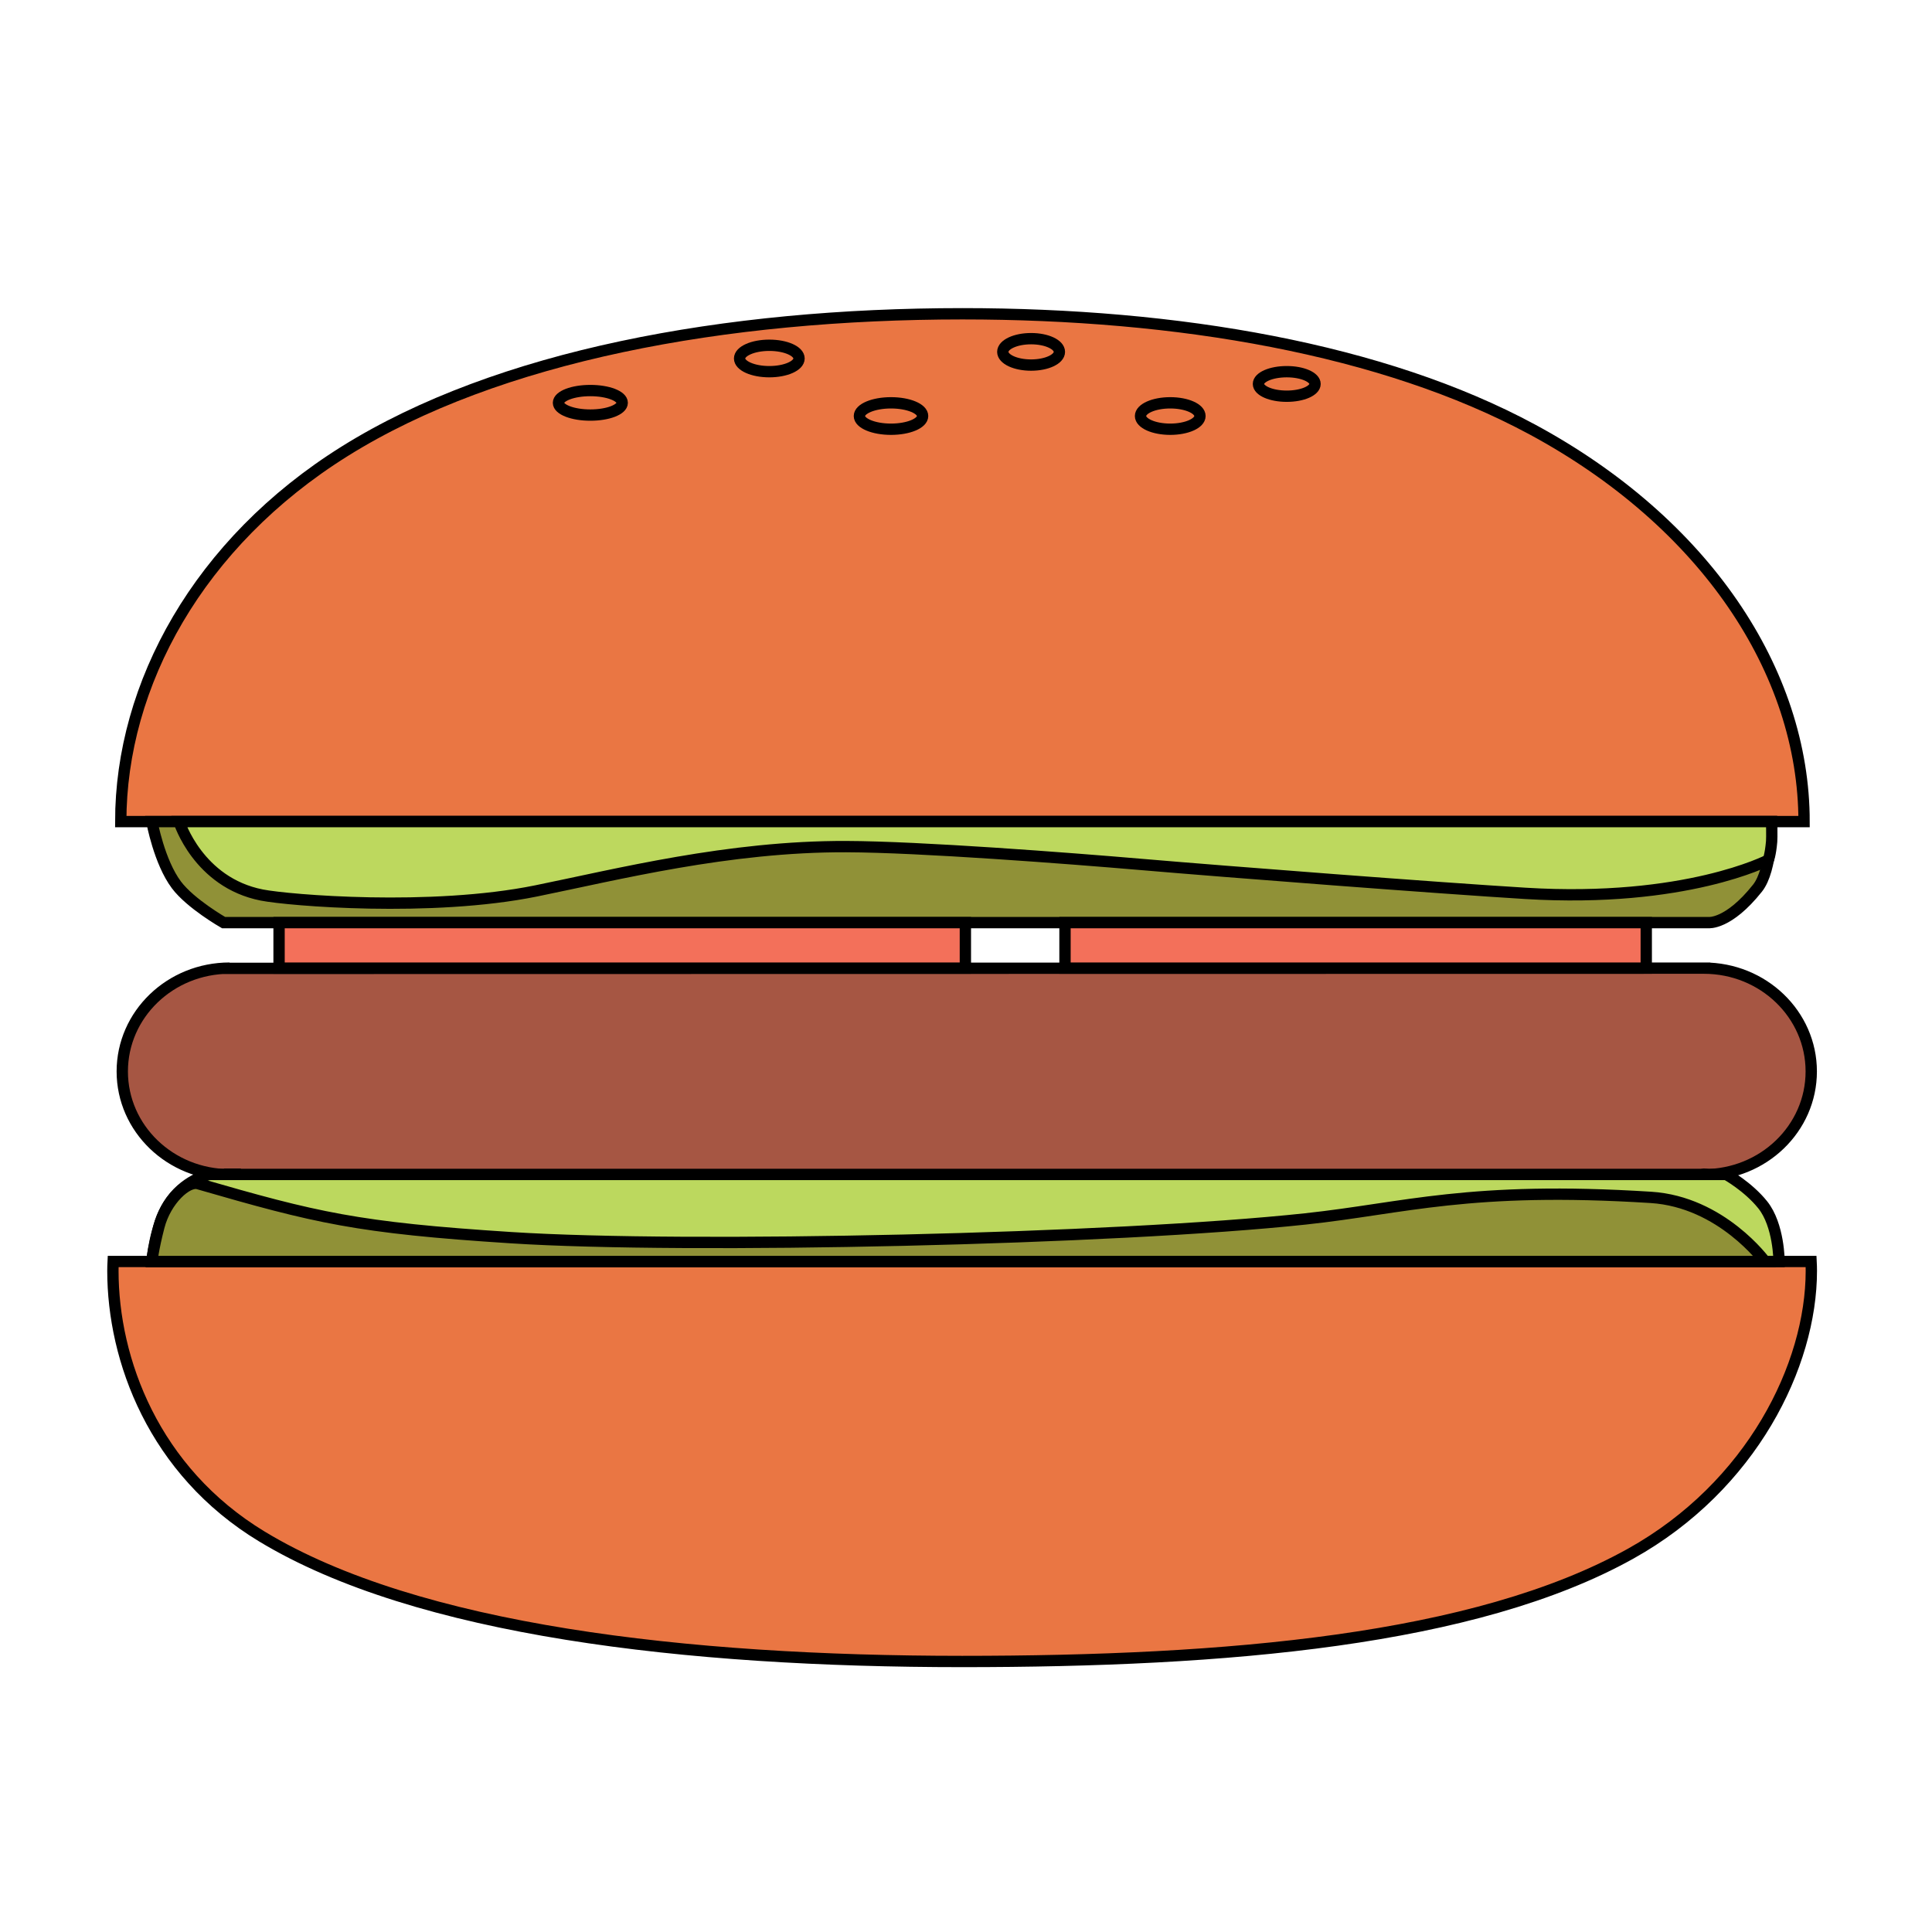
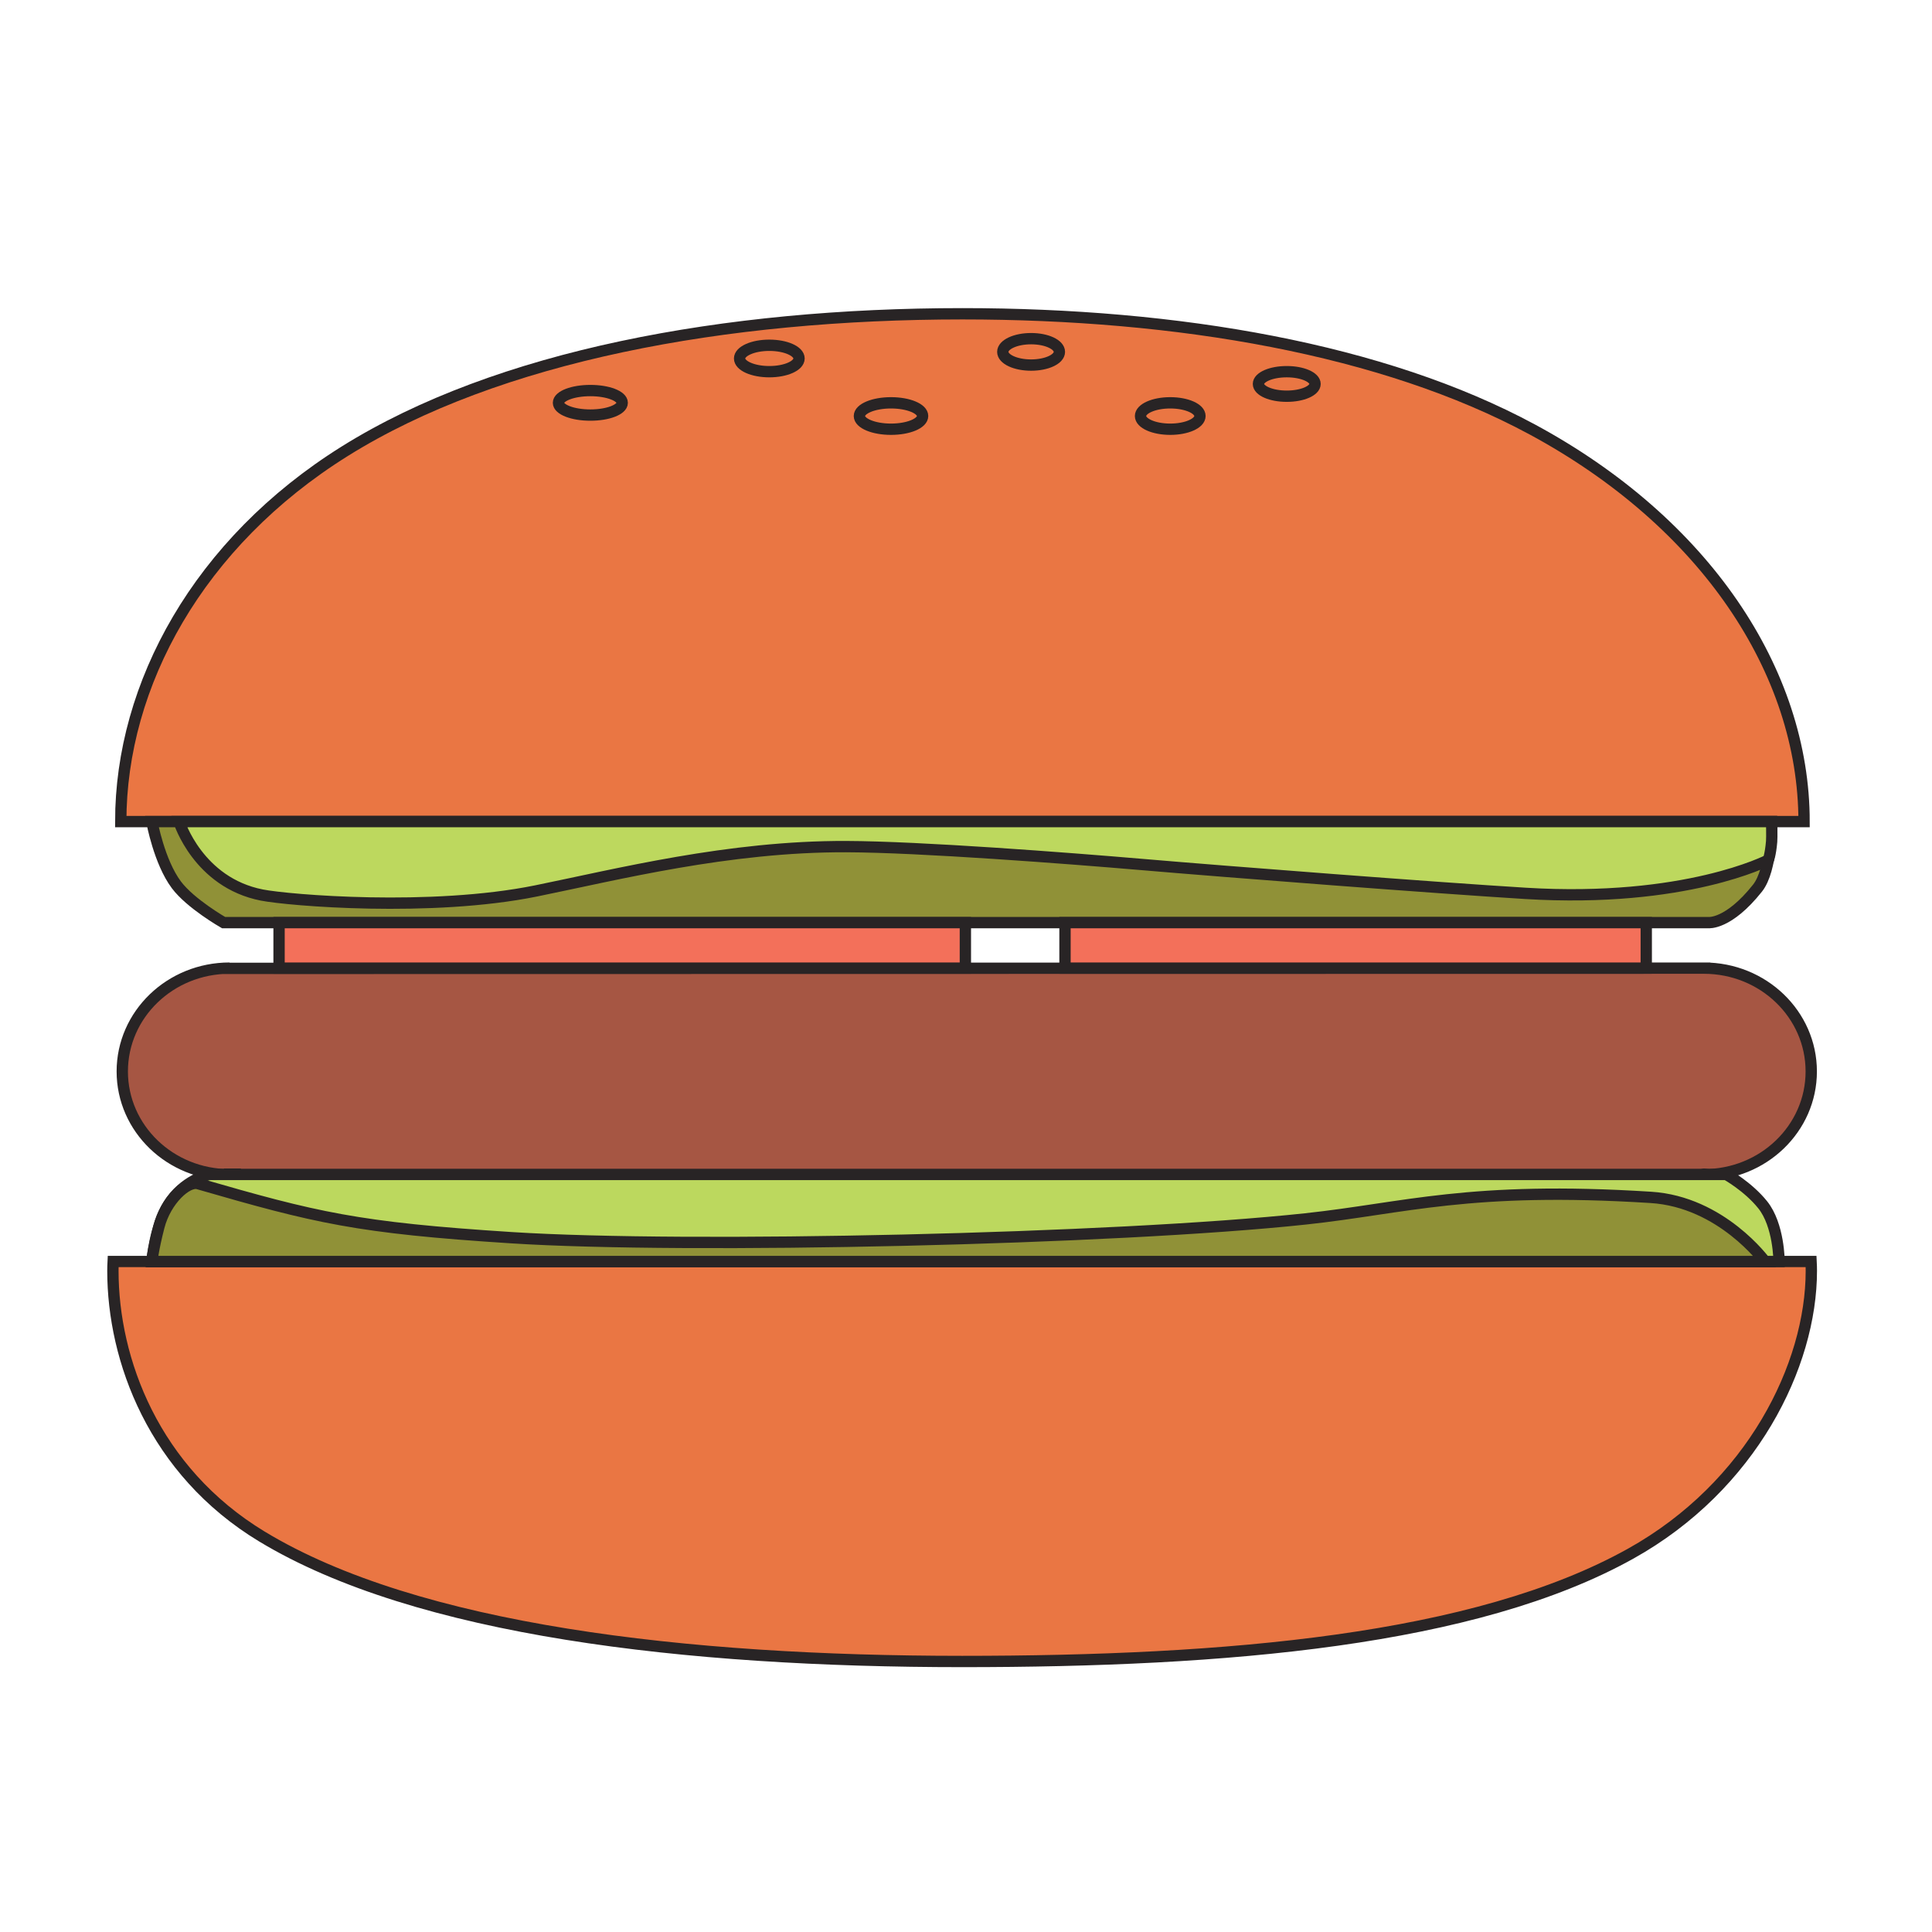
<svg xmlns="http://www.w3.org/2000/svg" width="256" height="256" viewBox="-14.21 -40.827 256 256">
-   <path fill="#EA7643" stroke="#000" stroke-width="1.5" stroke-miterlimit="10" d="M113.313.75c-31.504 0-61.569 5.548-81.851 18.222C12.093 31.076 1.79 49.885 1.79 68.039h223.048c0-19.943-13.181-39.644-36.025-51.966C169.088 5.435 141.853.75 113.313.75zM.75 127.569c0 11.756 5.384 26.507 19.74 35.197 20.551 12.44 56.198 16.563 92.786 16.563 34.958 0 67.942-2.781 88.581-14.285 16.053-8.947 23.945-24.97 23.945-37.476 0-.415-.013-.828-.034-1.241H.784c-.021.414-.034.827-.034 1.242z" />
-   <path fill="#A65643" stroke="#000" stroke-width="1.5" stroke-miterlimit="10" d="M16.21 87.456c-7.852 0-14.218 6.128-14.218 13.688s6.366 13.688 14.218 13.688c.506 0 1.005-.027 1.498-.077H16.21v.077h196.205l-.843-.077s-.506.077 0 .077c7.852 0 14.218-6.128 14.218-13.688s-6.366-13.688-14.218-13.688h.843l-197.138.032.933-.032z" />
-   <path fill="#909137" stroke="#000" stroke-width="1.5" stroke-miterlimit="10" d="M5.915 68.039H220.54s.11 6.324-1.875 8.821c-3.875 4.875-6.5 4.563-6.5 4.563H15.415s-4.375-2.5-6.25-5c-2.281-3.042-3.25-8.384-3.25-8.384z" />
-   <path fill="#BCD85E" stroke="#000" stroke-width="1.5" stroke-miterlimit="10" d="M5.915 126.328s.415-4.606 2.152-7.453c2.056-3.368 5.431-4.077 5.431-4.077H214.54s2.855 1.582 4.809 4.007c2.177 2.702 2.177 7.523 2.177 7.523H5.915z" />
-   <path fill="#BDD85E" stroke="#000" stroke-width="1.5" stroke-miterlimit="10" d="M9.517 68.039s2.523 8.076 10.973 9.732c3.598.705 22.425 2.277 36.332-.546 10.735-2.18 25.469-5.927 41.101-5.872 9.8.035 29.366 1.532 39.13 2.367 11.583.991 39.258 3.119 50.862 3.828 21.25 1.299 32.185-4.414 32.185-4.414s.285-.652.441-2.461c.051-.583-.001-2.634-.001-2.634H9.517z" />
-   <path fill="#F3705A" stroke="#000" stroke-width="1.5" stroke-miterlimit="10" d="M22.767 81.427h90.94v6.029h-90.94zM126.908 81.427h77.019v6.029h-77.019z" />
-   <path fill="#909137" stroke="#000" stroke-width="1.5" stroke-miterlimit="10" d="M12.04 116.015c15.649 4.524 21.012 5.844 41.5 7.158 23.375 1.5 80.076.213 105.249-2.489 13.138-1.41 21.668-4.368 45.746-2.852 9.38.591 15.127 8.496 15.127 8.496H5.915s.125-1.479.927-4.599c.917-3.57 3.78-6.125 5.198-5.714z" />
-   <ellipse fill="none" stroke="#000" stroke-width="1.5" stroke-miterlimit="10" cx="64.014" cy="12.548" rx="4.224" ry="1.625" />
-   <ellipse fill="none" stroke="#000" stroke-width="1.5" stroke-miterlimit="10" cx="87.728" cy="6.673" rx="3.938" ry="1.75" />
-   <ellipse fill="none" stroke="#000" stroke-width="1.5" stroke-miterlimit="10" cx="103.853" cy="14.298" rx="4.188" ry="1.75" />
-   <ellipse fill="none" stroke="#000" stroke-width="1.5" stroke-miterlimit="10" cx="122.415" cy="5.798" rx="3.75" ry="1.75" />
-   <ellipse fill="none" stroke="#000" stroke-width="1.5" stroke-miterlimit="10" cx="140.853" cy="14.298" rx="3.938" ry="1.75" />
-   <ellipse fill="none" stroke="#000" stroke-width="1.5" stroke-miterlimit="10" cx="156.29" cy="10.048" rx="3.75" ry="1.625" />
+   <path fill="#EA7643" stroke="#282425" stroke-width="1.5" stroke-miterlimit="10" d="M113.313.75c-31.504 0-61.569 5.548-81.851 18.222C12.093 31.076 1.79 49.885 1.79 68.039h223.048c0-19.943-13.181-39.644-36.025-51.966C169.088 5.435 141.853.75 113.313.75zM.75 127.569c0 11.756 5.384 26.507 19.74 35.197 20.551 12.44 56.198 16.563 92.786 16.563 34.958 0 67.942-2.781 88.581-14.285 16.053-8.947 23.945-24.97 23.945-37.476 0-.415-.013-.828-.034-1.241H.784c-.021.414-.034.827-.034 1.242z" />
+   <path fill="#A65643" stroke="#282425" stroke-width="1.5" stroke-miterlimit="10" d="M16.21 87.456c-7.852 0-14.218 6.128-14.218 13.688s6.366 13.688 14.218 13.688c.506 0 1.005-.027 1.498-.077H16.21v.077h196.205l-.843-.077s-.506.077 0 .077c7.852 0 14.218-6.128 14.218-13.688s-6.366-13.688-14.218-13.688h.843l-197.138.032.933-.032z" />
+   <path fill="#909137" stroke="#282425" stroke-width="1.5" stroke-miterlimit="10" d="M5.915 68.039H220.54s.11 6.324-1.875 8.821c-3.875 4.875-6.5 4.563-6.5 4.563H15.415s-4.375-2.5-6.25-5c-2.281-3.042-3.25-8.384-3.25-8.384z" />
+   <path fill="#BCD85E" stroke="#282425" stroke-width="1.5" stroke-miterlimit="10" d="M5.915 126.328s.415-4.606 2.152-7.453c2.056-3.368 5.431-4.077 5.431-4.077H214.54s2.855 1.582 4.809 4.007c2.177 2.702 2.177 7.523 2.177 7.523H5.915z" />
+   <path fill="#BDD85E" stroke="#282425" stroke-width="1.5" stroke-miterlimit="10" d="M9.517 68.039s2.523 8.076 10.973 9.732c3.598.705 22.425 2.277 36.332-.546 10.735-2.18 25.469-5.927 41.101-5.872 9.8.035 29.366 1.532 39.13 2.367 11.583.991 39.258 3.119 50.862 3.828 21.25 1.299 32.185-4.414 32.185-4.414s.285-.652.441-2.461c.051-.583-.001-2.634-.001-2.634H9.517z" />
+   <path fill="#F3705A" stroke="#282425" stroke-width="1.5" stroke-miterlimit="10" d="M22.767 81.427h90.94v6.029h-90.94zM126.908 81.427h77.019v6.029h-77.019z" />
+   <path fill="#909137" stroke="#282425" stroke-width="1.5" stroke-miterlimit="10" d="M12.04 116.015c15.649 4.524 21.012 5.844 41.5 7.158 23.375 1.5 80.076.213 105.249-2.489 13.138-1.41 21.668-4.368 45.746-2.852 9.38.591 15.127 8.496 15.127 8.496H5.915s.125-1.479.927-4.599c.917-3.57 3.78-6.125 5.198-5.714z" />
+   <ellipse fill="none" stroke="#282425" stroke-width="1.5" stroke-miterlimit="10" cx="64.014" cy="12.548" rx="4.224" ry="1.625" />
+   <ellipse fill="none" stroke="#282425" stroke-width="1.5" stroke-miterlimit="10" cx="87.728" cy="6.673" rx="3.938" ry="1.75" />
+   <ellipse fill="none" stroke="#282425" stroke-width="1.5" stroke-miterlimit="10" cx="103.853" cy="14.298" rx="4.188" ry="1.75" />
+   <ellipse fill="none" stroke="#282425" stroke-width="1.5" stroke-miterlimit="10" cx="122.415" cy="5.798" rx="3.75" ry="1.75" />
+   <ellipse fill="none" stroke="#282425" stroke-width="1.5" stroke-miterlimit="10" cx="140.853" cy="14.298" rx="3.938" ry="1.75" />
+   <ellipse fill="none" stroke="#282425" stroke-width="1.5" stroke-miterlimit="10" cx="156.29" cy="10.048" rx="3.75" ry="1.625" />
</svg>
